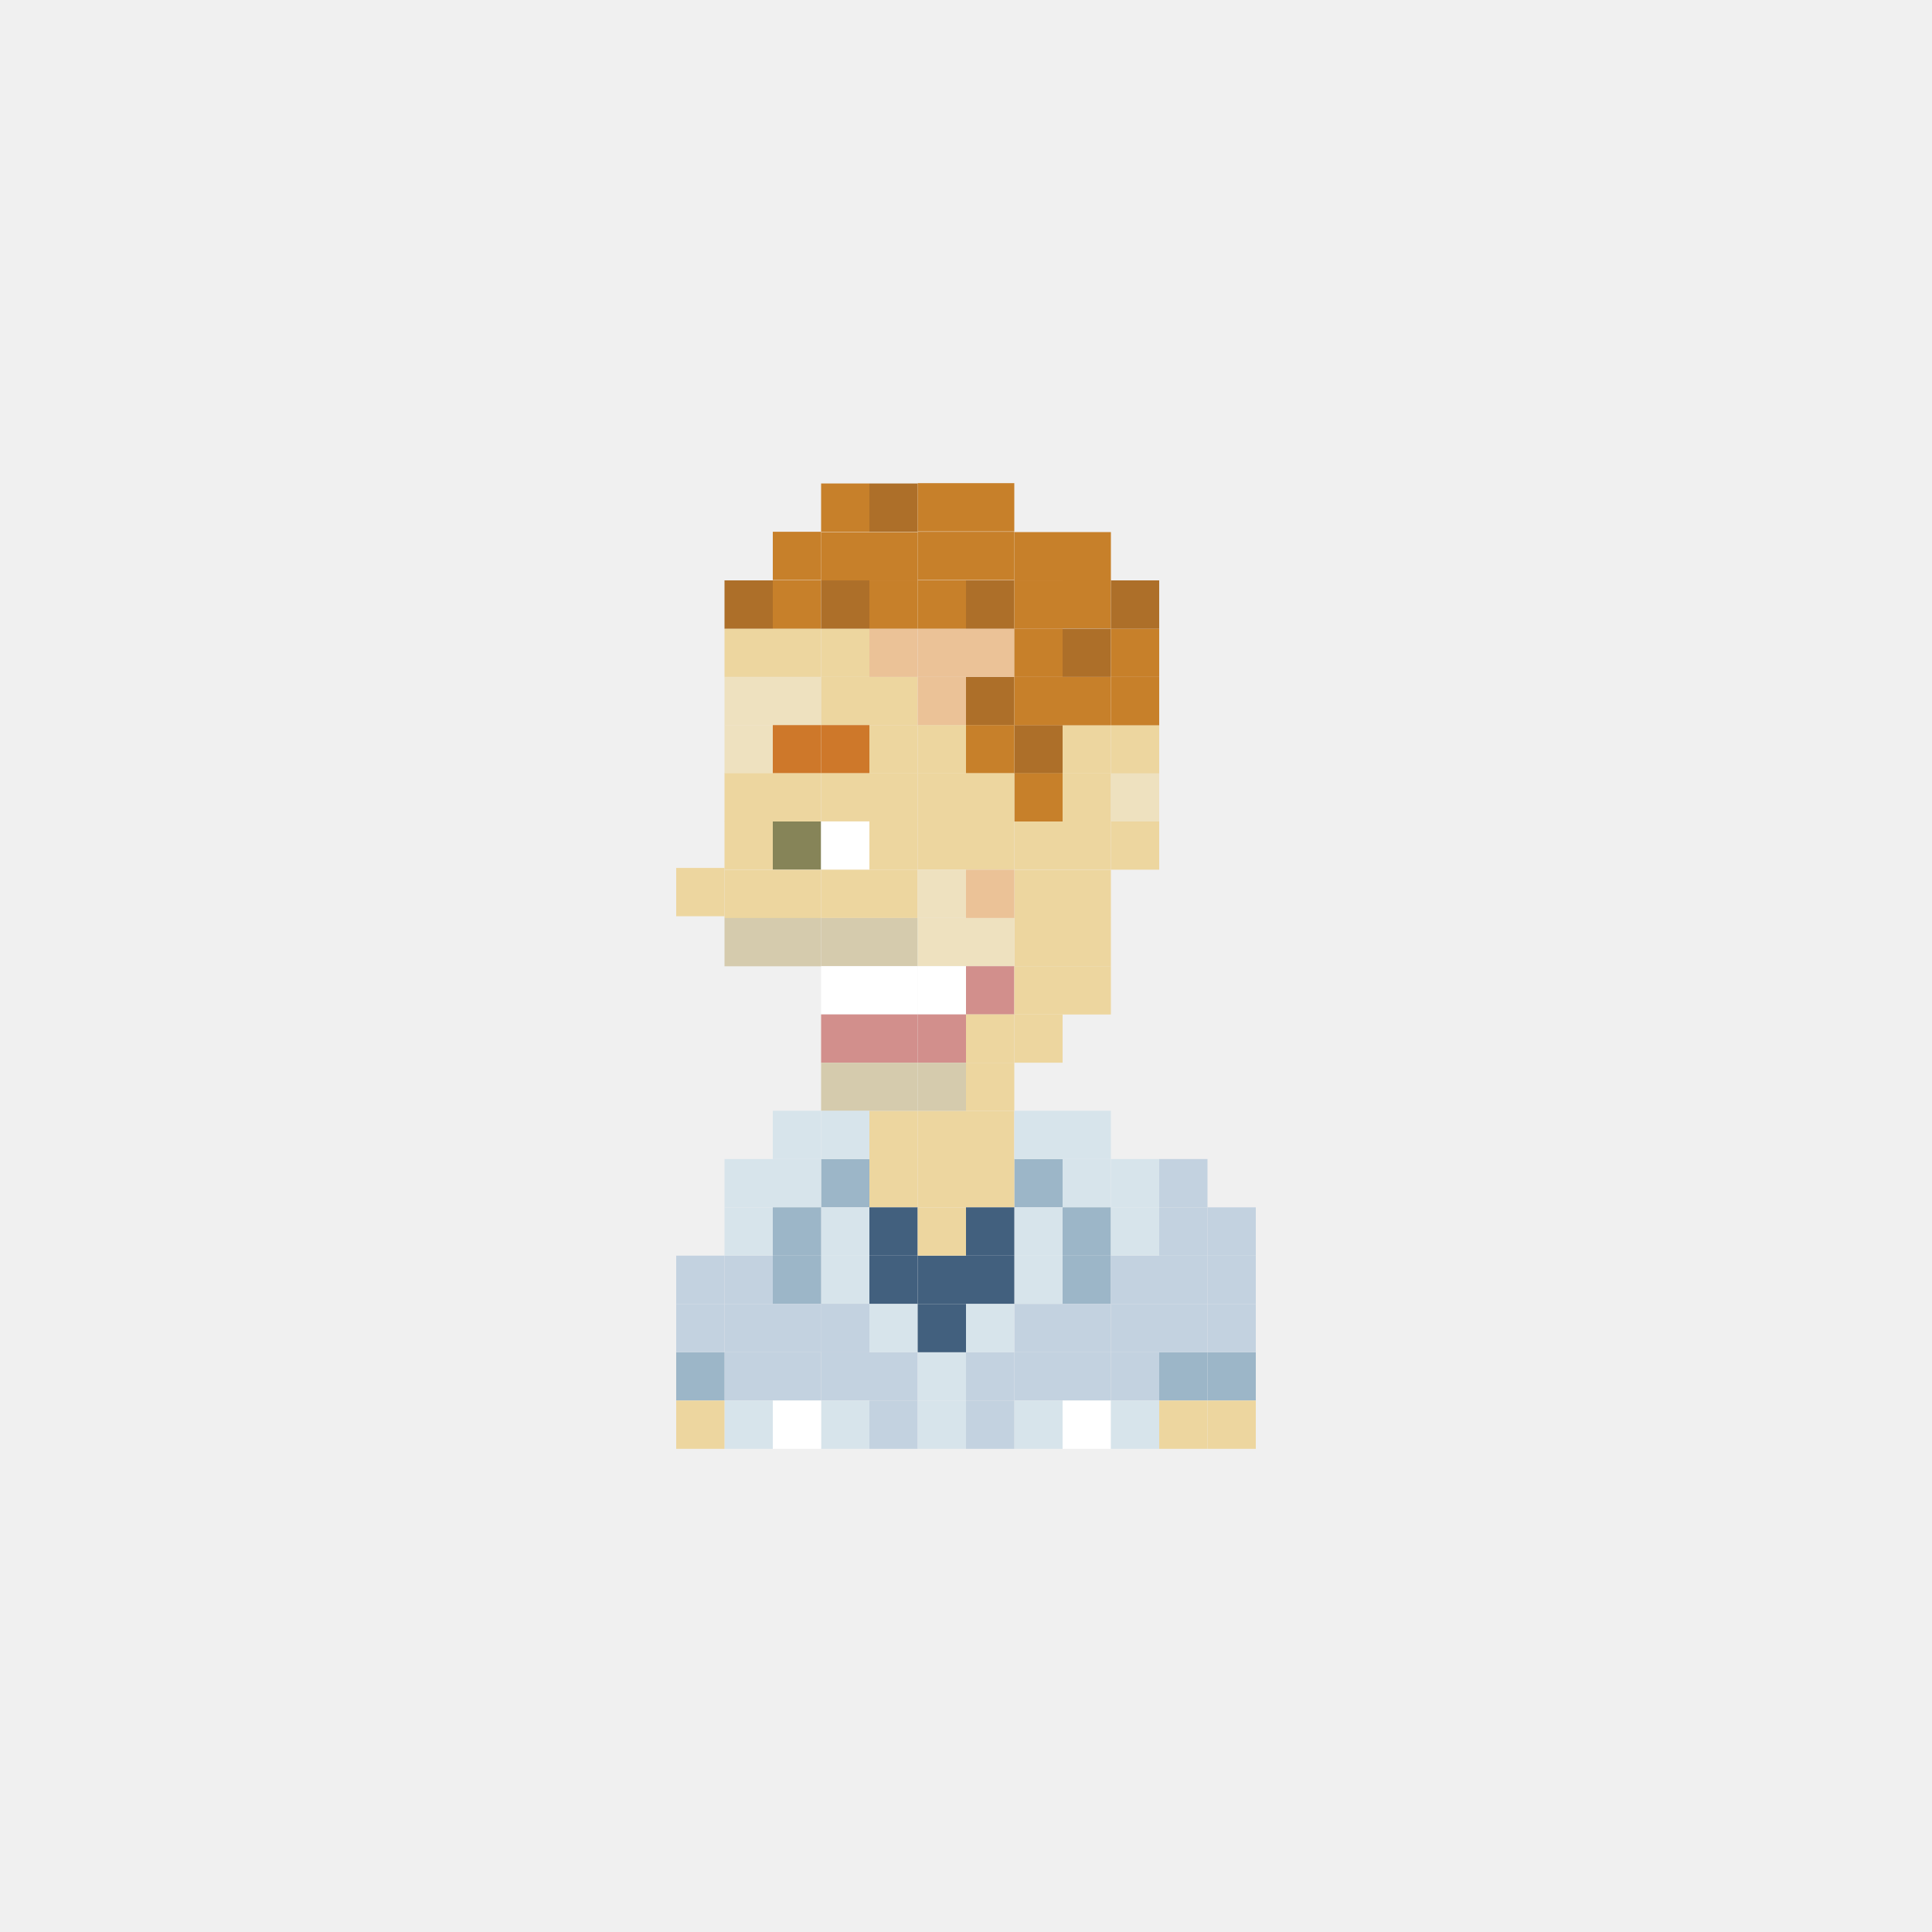
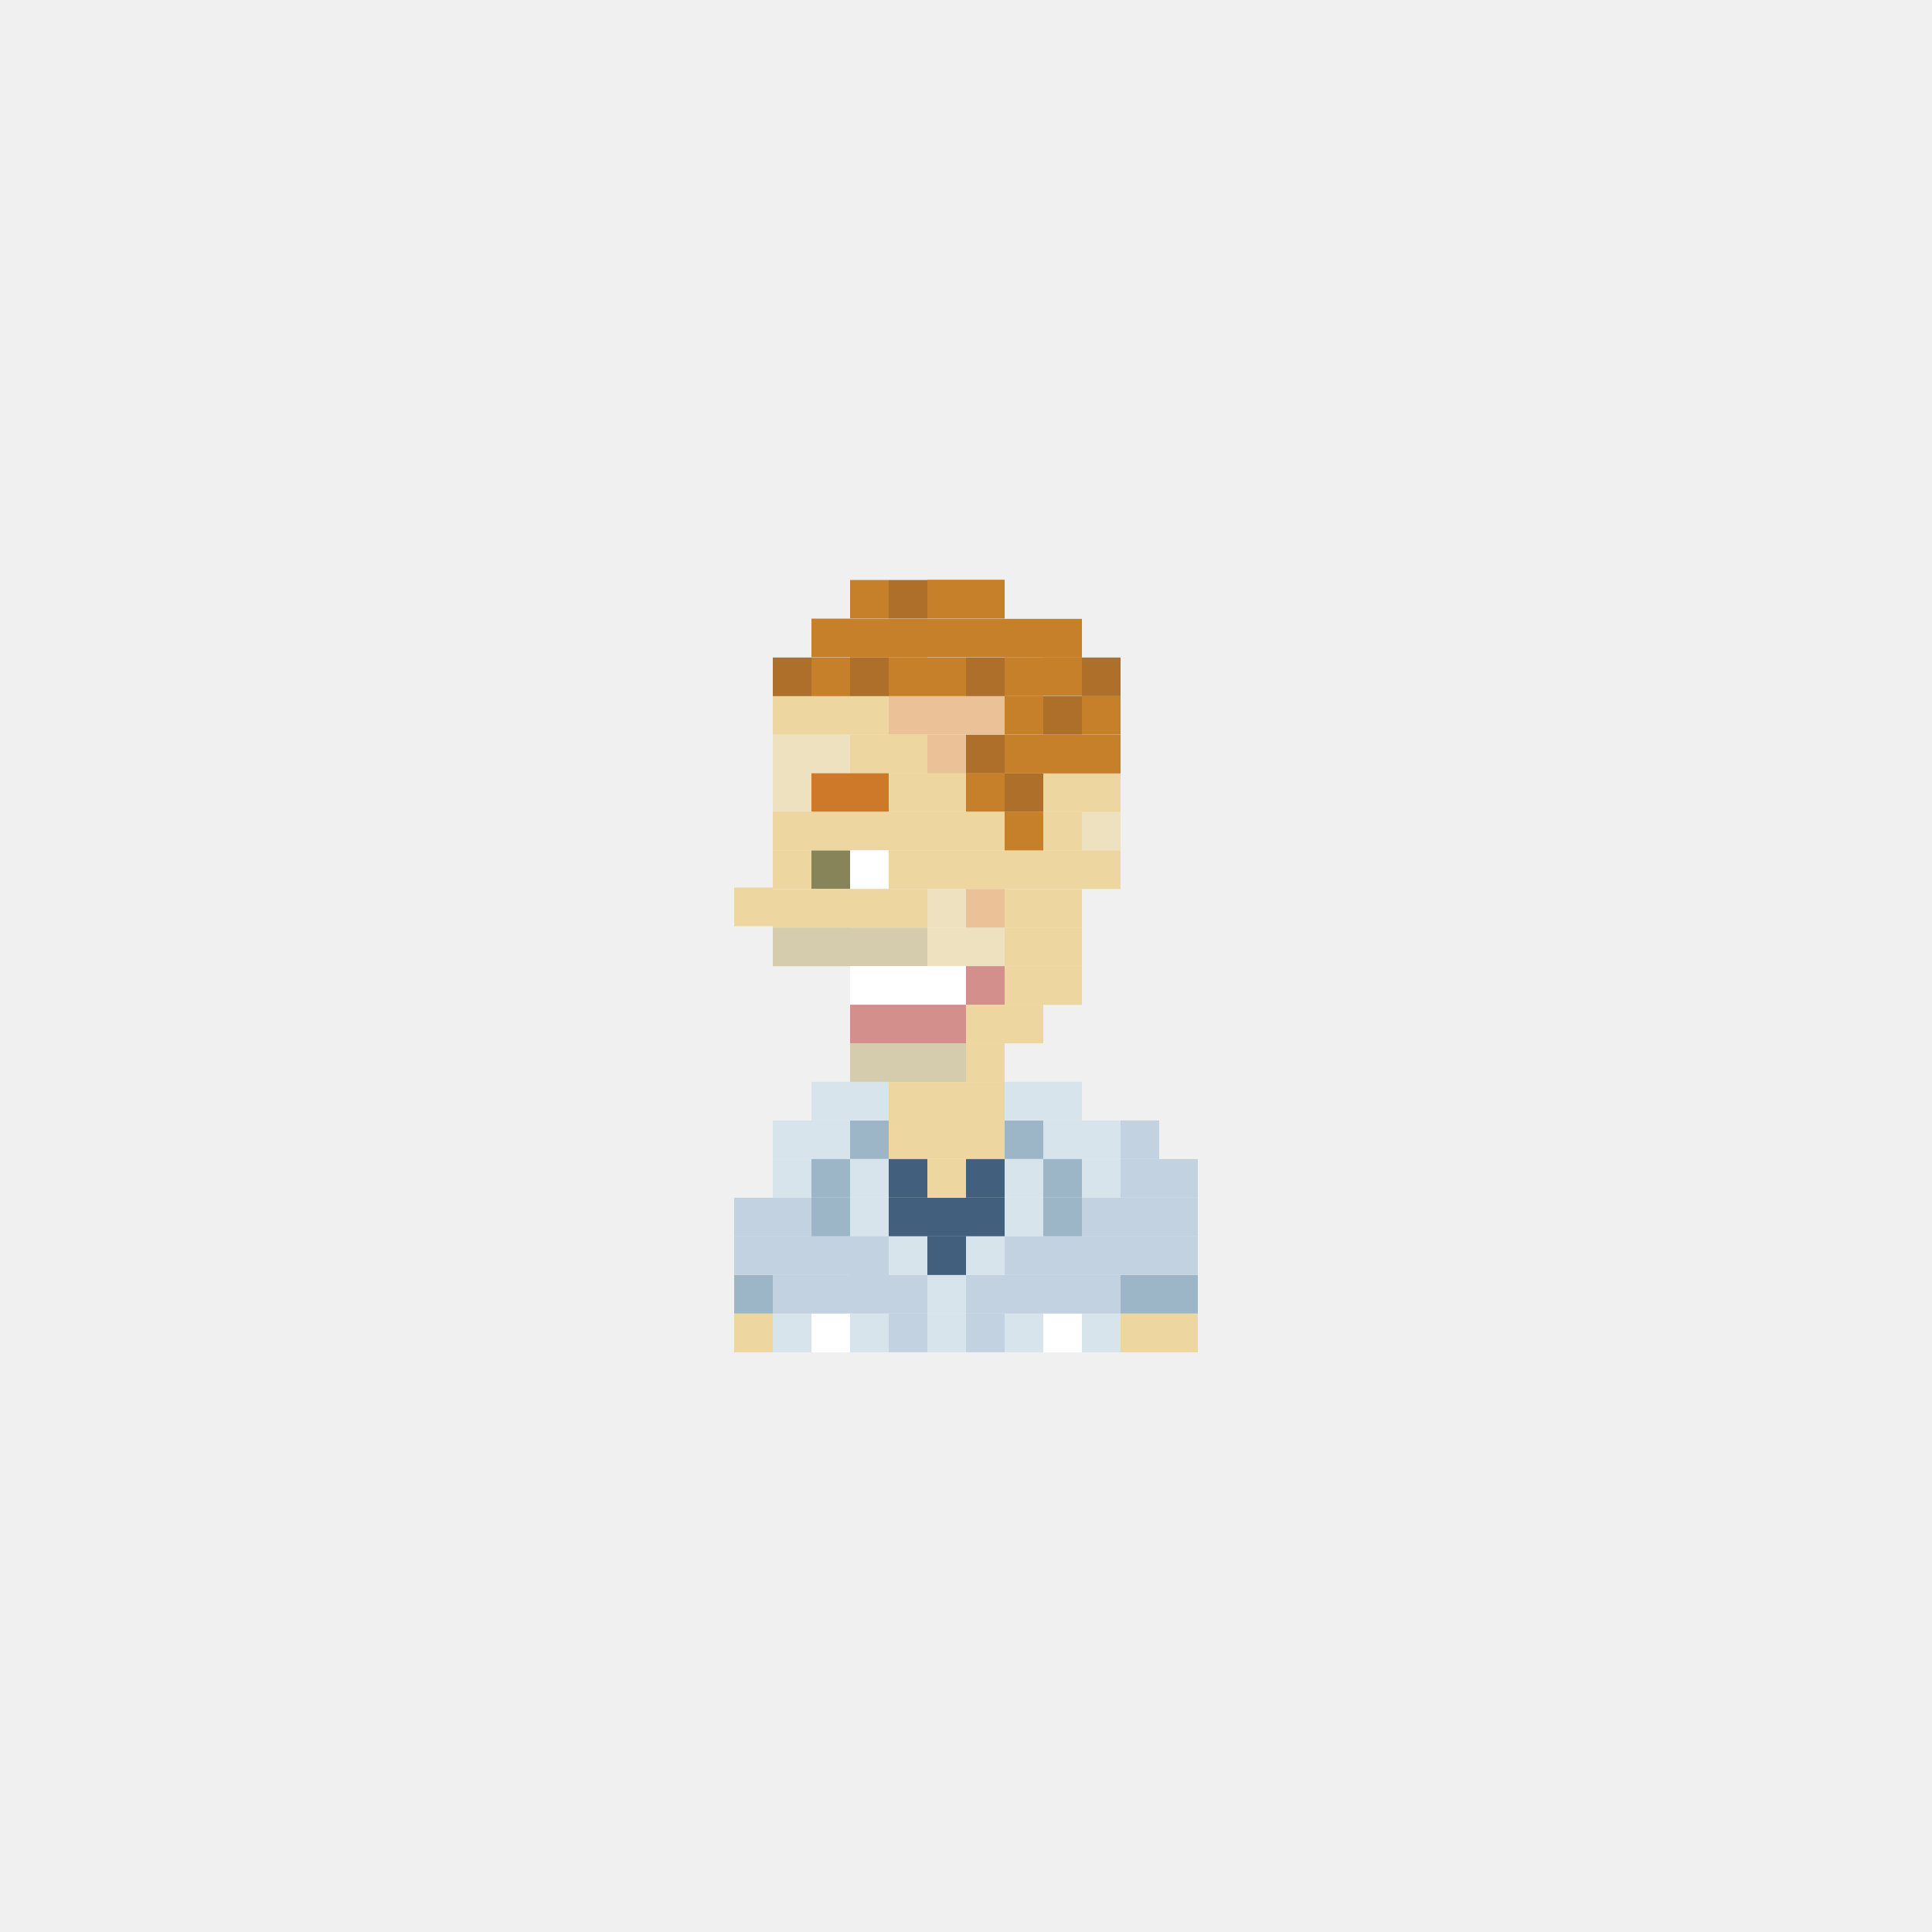
<svg xmlns="http://www.w3.org/2000/svg" version="1.1" id="Layer_1" x="0px" y="0px" width="300px" height="300px" viewBox="0 0 300 300" enable-background="new 0 0 300 300" xml:space="preserve">
  <g>
-     <rect x="112.5" y="97.607" fill="#EDD69F" width="7.5" height="7.5" />
-     <rect x="120" y="97.607" fill="#EDD69F" width="7.5" height="7.5" />
-     <rect x="127.5" y="97.607" fill="#EDD69F" width="7.5" height="7.5" />
-     <rect x="135" y="97.607" fill="#EBC297" width="7.5" height="7.5" />
-     <rect x="142.5" y="97.607" fill="#EBC297" width="7.5" height="7.5" />
-     <rect x="150" y="97.607" fill="#EBC297" width="7.5" height="7.5" />
-     <rect x="112.5" y="105.122" fill="#EEE1BF" width="7.5" height="7.5" />
-     <rect x="120" y="105.122" fill="#EEE1BF" width="7.5" height="7.5" />
-     <rect x="112.5" y="112.593" fill="#EEE1BF" width="7.5" height="7.5" />
-     <rect x="120" y="112.593" fill="#CE782A" width="7.5" height="7.5" />
-     <rect x="112.5" y="127.544" fill="#EDD69F" width="7.5" height="7.5" />
-     <rect x="120" y="127.544" fill="#868458" width="7.5" height="7.5" />
-     <rect x="112.5" y="135.059" fill="#EDD69F" width="7.5" height="7.5" />
-     <rect x="120" y="135.059" fill="#EDD69F" width="7.5" height="7.5" />
-     <rect x="112.5" y="142.544" fill="#D5CBAD" width="7.5" height="7.5" />
-     <rect x="105" y="134.771" fill="#EDD69F" width="7.5" height="7.5" />
-     <rect x="120" y="142.544" fill="#D5CBAD" width="7.5" height="7.5" />
-     <rect x="135" y="142.544" fill="#D5CBAD" width="7.5" height="7.5" />
-     <rect x="127.5" y="142.544" fill="#D5CBAD" width="7.5" height="7.5" />
-     <rect x="142.5" y="142.544" fill="#EEE1BF" width="7.5" height="7.5" />
-     <rect x="157.5" y="142.544" fill="#EDD69F" width="7.5" height="7.5" />
-     <rect x="150" y="142.544" fill="#EEE1BF" width="7.5" height="7.5" />
-     <rect x="135" y="150.029" fill="#FFFFFF" width="7.5" height="7.5" />
-     <rect x="127.5" y="150.029" fill="#FFFFFF" width="7.5" height="7.5" />
-     <rect x="142.5" y="150.029" fill="#FFFFFF" width="7.5" height="7.5" />
-     <rect x="150" y="150.029" fill="#D28F8C" width="7.5" height="7.5" />
-     <rect x="135" y="157.515" fill="#D28F8C" width="7.5" height="7.5" />
-     <rect x="127.5" y="157.515" fill="#D28F8C" width="7.5" height="7.5" />
-     <rect x="142.5" y="157.515" fill="#D28F8C" width="7.5" height="7.5" />
-     <rect x="150" y="157.515" fill="#EDD69F" width="7.5" height="7.5" />
-     <rect x="135" y="165.015" fill="#D5CBAD" width="7.5" height="7.5" />
-     <rect x="127.5" y="165.015" fill="#D5CBAD" width="7.5" height="7.5" />
-     <rect x="142.5" y="165.015" fill="#D5CBAD" width="7.5" height="7.5" />
-     <rect x="135" y="172.515" fill="#EDD69F" width="7.5" height="7.5" />
-     <rect x="142.5" y="172.515" fill="#EDD69F" width="7.5" height="7.5" />
-     <rect x="150" y="172.515" fill="#EDD69F" width="7.5" height="7.5" />
-     <rect x="150" y="165.015" fill="#EDD69F" width="7.5" height="7.5" />
-     <rect x="165" y="142.544" fill="#EDD69F" width="7.5" height="7.5" />
-     <rect x="157.5" y="135.059" fill="#EDD69F" width="7.5" height="7.5" />
-     <rect x="165" y="135.059" fill="#EDD69F" width="7.5" height="7.5" />
-     <rect x="157.5" y="157.515" fill="#EDD69F" width="7.5" height="7.5" />
-     <rect x="157.5" y="150.029" fill="#EDD69F" width="7.5" height="7.5" />
-     <rect x="165" y="150.029" fill="#EDD69F" width="7.5" height="7.5" />
-     <rect x="157.5" y="127.544" fill="#EDD69F" width="7.5" height="7.5" />
-     <rect x="165" y="127.544" fill="#EDD69F" width="7.5" height="7.5" />
-     <rect x="157.5" y="112.593" fill="#AD6F29" width="7.5" height="7.5" />
-     <rect x="165" y="112.593" fill="#EDD69F" width="7.5" height="7.5" />
-     <rect x="172.5" y="127.544" fill="#EDD69F" width="7.5" height="7.5" />
-     <rect x="172.5" y="120.059" fill="#EEE1BF" width="7.5" height="7.5" />
-     <rect x="127.5" y="105.122" fill="#EDD69F" width="7.5" height="7.5" />
-     <rect x="135" y="105.122" fill="#EDD69F" width="7.5" height="7.5" />
-     <rect x="142.5" y="105.122" fill="#EBC297" width="7.5" height="7.5" />
-     <rect x="150" y="105.122" fill="#AD6F29" width="7.5" height="7.5" />
-     <rect x="127.5" y="112.593" fill="#CE782A" width="7.5" height="7.5" />
-     <rect x="135" y="112.593" fill="#EDD69F" width="7.5" height="7.5" />
-     <rect x="142.5" y="112.593" fill="#EDD69F" width="7.5" height="7.5" />
-     <rect x="150" y="112.593" fill="#C7802A" width="7.5" height="7.5" />
-     <rect x="112.5" y="120.059" fill="#EDD69F" width="7.5" height="7.5" />
-     <rect x="120" y="120.059" fill="#EDD69F" width="7.5" height="7.5" />
-     <rect x="157.5" y="120.059" fill="#C7802A" width="7.5" height="7.5" />
-     <rect x="165" y="120.059" fill="#EDD69F" width="7.5" height="7.5" />
-     <rect x="127.5" y="120.059" fill="#EDD69F" width="7.5" height="7.5" />
-     <rect x="135" y="120.059" fill="#EDD69F" width="7.5" height="7.5" />
-     <rect x="142.5" y="120.059" fill="#EDD69F" width="7.5" height="7.5" />
-     <rect x="150" y="120.059" fill="#EDD69F" width="7.5" height="7.5" />
-     <rect x="127.5" y="127.544" fill="#FFFFFF" width="7.5" height="7.5" />
-     <rect x="135" y="127.544" fill="#EDD69F" width="7.5" height="7.5" />
-     <rect x="142.5" y="127.544" fill="#EDD69F" width="7.5" height="7.5" />
-     <rect x="150" y="127.544" fill="#EDD69F" width="7.5" height="7.5" />
-     <rect x="127.5" y="135.044" fill="#EDD69F" width="7.5" height="7.5" />
-     <rect x="135" y="135.044" fill="#EDD69F" width="7.5" height="7.5" />
-     <rect x="142.5" y="135.044" fill="#EEE1BF" width="7.5" height="7.5" />
-     <rect x="150" y="135.044" fill="#EBC297" width="7.5" height="7.5" />
-     <rect x="157.5" y="97.607" fill="#C7802A" width="7.5" height="7.5" />
-     <rect x="165" y="97.607" fill="#AD6F29" width="7.5" height="7.5" />
-     <rect x="172.5" y="97.607" fill="#C7802A" width="7.5" height="7.5" />
-     <rect x="165" y="90.073" fill="#C7802A" width="7.5" height="7.5" />
-     <rect x="165" y="82.622" fill="#C7802A" width="7.5" height="7.5" />
-     <rect x="172.5" y="90.122" fill="#AD6F29" width="7.5" height="7.5" />
-     <rect x="112.5" y="90.122" fill="#AD6F29" width="7.5" height="7.5" />
-     <rect x="120" y="90.122" fill="#C7802A" width="7.5" height="7.5" />
-     <rect x="120" y="82.573" fill="#C7802A" width="7.5" height="7.5" />
-     <rect x="127.5" y="90.122" fill="#AD6F29" width="7.5" height="7.5" />
-     <rect x="127.5" y="82.622" fill="#C7802A" width="7.5" height="7.5" />
-     <rect x="135" y="90.122" fill="#C7802A" width="7.5" height="7.5" />
-     <rect x="135" y="82.622" fill="#C7802A" width="7.5" height="7.5" />
-     <rect x="142.5" y="90.122" fill="#C7802A" width="7.5" height="7.5" />
-     <rect x="142.5" y="82.573" fill="#C7802A" width="7.5" height="7.5" />
-     <rect x="150" y="82.573" fill="#C7802A" width="7.5" height="7.5" />
-     <rect x="150" y="90.122" fill="#AD6F29" width="7.5" height="7.5" />
-     <rect x="157.5" y="90.122" fill="#C7802A" width="7.5" height="7.5" />
-     <rect x="157.5" y="82.622" fill="#C7802A" width="7.5" height="7.5" />
-     <rect x="127.5" y="75.073" fill="#C7802A" width="7.5" height="7.5" />
-     <rect x="135" y="75.073" fill="#AD6F29" width="7.5" height="7.5" />
-     <rect x="142.5" y="75.024" fill="#C7802A" width="7.5" height="7.5" />
-     <rect x="150" y="75.024" fill="#C7802A" width="7.5" height="7.5" />
-     <rect x="157.5" y="105.122" fill="#C7802A" width="7.5" height="7.5" />
-     <rect x="165" y="105.122" fill="#C7802A" width="7.5" height="7.5" />
-     <rect x="172.5" y="112.593" fill="#EDD69F" width="7.5" height="7.5" />
-     <rect x="172.5" y="105.122" fill="#C7802A" width="7.5" height="7.5" />
-     <rect x="135" y="179.976" fill="#EDD69F" width="7.5" height="7.5" />
-     <rect x="142.5" y="179.976" fill="#EDD69F" width="7.5" height="7.5" />
-     <rect x="165" y="172.476" fill="#D7E4EB" width="7.5" height="7.5" />
-     <rect x="157.5" y="179.976" fill="#9CB6C8" width="7.5" height="7.5" />
-     <rect x="157.5" y="172.476" fill="#D7E4EB" width="7.5" height="7.5" />
-     <rect x="150" y="179.976" fill="#EDD69F" width="7.5" height="7.5" />
-     <rect x="127.5" y="179.976" fill="#9CB6C8" width="7.5" height="7.5" />
-     <rect x="120" y="179.976" fill="#D7E4EB" width="7.5" height="7.5" />
-     <rect x="120" y="172.476" fill="#D7E4EB" width="7.5" height="7.5" />
-     <rect x="127.5" y="172.476" fill="#D7E4EB" width="7.5" height="7.5" />
-     <rect x="165" y="179.976" fill="#D7E4EB" width="7.5" height="7.5" />
-     <rect x="172.5" y="179.976" fill="#D7E4EB" width="7.5" height="7.5" />
-     <rect x="180" y="179.976" fill="#C3D2E0" width="7.5" height="7.5" />
-     <rect x="135" y="194.976" fill="#42607E" width="7.5" height="7.5" />
-     <rect x="142.5" y="194.976" fill="#42607E" width="7.5" height="7.5" />
-     <rect x="157.5" y="194.976" fill="#D7E4EB" width="7.5" height="7.5" />
-     <rect x="150" y="194.976" fill="#42607E" width="7.5" height="7.5" />
-     <rect x="127.5" y="194.976" fill="#D7E4EB" width="7.5" height="7.5" />
-     <rect x="127.5" y="202.476" fill="#C3D2E0" width="7.5" height="7.5" />
-     <rect x="120" y="194.976" fill="#9CB6C8" width="7.5" height="7.5" />
-     <rect x="112.5" y="194.976" fill="#C3D2E0" width="7.5" height="7.5" />
-     <rect x="165" y="194.976" fill="#9CB6C8" width="7.5" height="7.5" />
-     <rect x="172.5" y="194.976" fill="#C3D2E0" width="7.5" height="7.5" />
-     <rect x="180" y="194.976" fill="#C3D2E0" width="7.5" height="7.5" />
-     <rect x="187.5" y="194.976" fill="#C3D2E0" width="7.5" height="7.5" />
-     <rect x="135" y="209.976" fill="#C3D2E0" width="7.5" height="7.5" />
-     <rect x="142.5" y="209.976" fill="#D7E4EB" width="7.5" height="7.5" />
-     <rect x="157.5" y="209.976" fill="#C3D2E0" width="7.5" height="7.5" />
-     <rect x="150" y="209.976" fill="#C3D2E0" width="7.5" height="7.5" />
-     <rect x="127.5" y="209.976" fill="#C3D2E0" width="7.5" height="7.5" />
-     <rect x="120" y="209.976" fill="#C3D2E0" width="7.5" height="7.5" />
-     <rect x="112.5" y="209.976" fill="#C3D2E0" width="7.5" height="7.5" />
-     <rect x="165" y="209.976" fill="#C3D2E0" width="7.5" height="7.5" />
-     <rect x="172.5" y="209.976" fill="#C3D2E0" width="7.5" height="7.5" />
-     <rect x="180" y="209.976" fill="#9CB6C8" width="7.5" height="7.5" />
-     <rect x="187.5" y="209.976" fill="#9CB6C8" width="7.5" height="7.5" />
-     <rect x="135" y="187.476" fill="#42607E" width="7.5" height="7.5" />
-     <rect x="142.5" y="187.476" fill="#EDD69F" width="7.5" height="7.5" />
-     <rect x="157.5" y="187.476" fill="#D7E4EB" width="7.5" height="7.5" />
-     <rect x="150" y="187.476" fill="#42607E" width="7.5" height="7.5" />
-     <rect x="127.5" y="187.476" fill="#D7E4EB" width="7.5" height="7.5" />
-     <rect x="120" y="187.476" fill="#9CB6C8" width="7.5" height="7.5" />
-     <rect x="112.5" y="187.476" fill="#D7E4EB" width="7.5" height="7.5" />
-     <rect x="112.5" y="179.976" fill="#D7E4EB" width="7.5" height="7.5" />
-     <rect x="165" y="187.476" fill="#9CB6C8" width="7.5" height="7.5" />
-     <rect x="172.5" y="187.476" fill="#D7E4EB" width="7.5" height="7.5" />
-     <rect x="180" y="187.476" fill="#C3D2E0" width="7.5" height="7.5" />
-     <rect x="187.5" y="187.476" fill="#C3D2E0" width="7.5" height="7.5" />
-     <rect x="135" y="202.476" fill="#D7E4EB" width="7.5" height="7.5" />
-     <rect x="142.5" y="202.476" fill="#42607E" width="7.5" height="7.5" />
-     <rect x="157.5" y="202.476" fill="#C3D2E0" width="7.5" height="7.5" />
-     <rect x="150" y="202.476" fill="#D7E4EB" width="7.5" height="7.5" />
-     <rect x="127.5" y="202.476" fill="#C3D2E0" width="7.5" height="7.5" />
-     <rect x="120" y="202.476" fill="#C3D2E0" width="7.5" height="7.5" />
-     <rect x="112.5" y="202.476" fill="#C3D2E0" width="7.5" height="7.5" />
-     <rect x="105" y="194.976" fill="#C3D2E0" width="7.5" height="7.5" />
-     <rect x="105" y="209.976" fill="#9CB6C8" width="7.5" height="7.5" />
-     <rect x="135" y="217.476" fill="#C3D2E0" width="7.5" height="7.5" />
-     <rect x="142.5" y="217.476" fill="#D7E4EB" width="7.5" height="7.5" />
-     <rect x="157.5" y="217.476" fill="#D7E4EB" width="7.5" height="7.5" />
-     <rect x="150" y="217.476" fill="#C3D2E0" width="7.5" height="7.5" />
-     <rect x="127.5" y="217.476" fill="#D7E4EB" width="7.5" height="7.5" />
-     <rect x="120" y="217.476" fill="#FFFFFF" width="7.5" height="7.5" />
-     <rect x="112.5" y="217.476" fill="#D7E4EB" width="7.5" height="7.5" />
-     <rect x="165" y="217.476" fill="#FFFFFF" width="7.5" height="7.5" />
-     <rect x="172.5" y="217.476" fill="#D7E4EB" width="7.5" height="7.5" />
-     <rect x="180" y="217.476" fill="#EDD69F" width="7.5" height="7.5" />
-     <rect x="187.5" y="217.476" fill="#EDD69F" width="7.5" height="7.5" />
-     <rect x="105" y="217.476" fill="#EDD69F" width="7.5" height="7.5" />
-     <rect x="105" y="202.476" fill="#C3D2E0" width="7.5" height="7.5" />
-     <rect x="165" y="202.476" fill="#C3D2E0" width="7.5" height="7.5" />
-     <rect x="172.5" y="202.476" fill="#C3D2E0" width="7.5" height="7.5" />
-     <rect x="180" y="202.476" fill="#C3D2E0" width="7.5" height="7.5" />
-     <rect x="187.5" y="202.476" fill="#C3D2E0" width="7.5" height="7.5" />
+     <rect x="120" y="108.086" fill="#EDD69F" width="6" height="6" />
+     <rect x="126" y="108.086" fill="#EDD69F" width="6" height="6" />
+     <rect x="132" y="108.086" fill="#EDD69F" width="6" height="6" />
+     <rect x="138" y="108.086" fill="#EBC297" width="6" height="6" />
+     <rect x="144" y="108.086" fill="#EBC297" width="6" height="6" />
+     <rect x="150" y="108.086" fill="#EBC297" width="6" height="6" />
+     <rect x="120" y="114.098" fill="#EEE1BF" width="6" height="6" />
+     <rect x="126" y="114.098" fill="#EEE1BF" width="6" height="6" />
+     <rect x="120" y="120.074" fill="#EEE1BF" width="6" height="6" />
+     <rect x="126" y="120.074" fill="#CE782A" width="6" height="6" />
+     <rect x="120" y="132.035" fill="#EDD69F" width="6" height="6" />
+     <rect x="126" y="132.035" fill="#868458" width="6" height="6" />
+     <rect x="120" y="138.047" fill="#EDD69F" width="6" height="6" />
+     <rect x="126" y="138.047" fill="#EDD69F" width="6" height="6" />
+     <rect x="120" y="144.035" fill="#D5CBAD" width="6" height="6" />
+     <rect x="114" y="137.816" fill="#EDD69F" width="6" height="6" />
+     <rect x="126" y="144.035" fill="#D5CBAD" width="6" height="6" />
+     <rect x="138" y="144.035" fill="#D5CBAD" width="6" height="6" />
+     <rect x="132" y="144.035" fill="#D5CBAD" width="6" height="6" />
+     <rect x="144" y="144.035" fill="#EEE1BF" width="6" height="6" />
+     <rect x="156" y="144.035" fill="#EDD69F" width="6" height="6" />
+     <rect x="150" y="144.035" fill="#EEE1BF" width="6" height="6" />
+     <rect x="138" y="150.023" fill="#FFFFFF" width="6" height="6" />
+     <rect x="132" y="150.023" fill="#FFFFFF" width="6" height="6" />
+     <rect x="144" y="150.023" fill="#FFFFFF" width="6" height="6" />
+     <rect x="150" y="150.023" fill="#D28F8C" width="6" height="6" />
+     <rect x="138" y="156.012" fill="#D28F8C" width="6" height="6" />
+     <rect x="132" y="156.012" fill="#D28F8C" width="6" height="6" />
+     <rect x="144" y="156.012" fill="#D28F8C" width="6" height="6" />
+     <rect x="150" y="156.012" fill="#EDD69F" width="6" height="6" />
+     <rect x="138" y="162.012" fill="#D5CBAD" width="6" height="6" />
+     <rect x="132" y="162.012" fill="#D5CBAD" width="6" height="6" />
+     <rect x="144" y="162.012" fill="#D5CBAD" width="6" height="6" />
+     <rect x="138" y="168.012" fill="#EDD69F" width="6" height="6" />
+     <rect x="144" y="168.012" fill="#EDD69F" width="6" height="6" />
+     <rect x="150" y="168.012" fill="#EDD69F" width="6" height="6" />
+     <rect x="150" y="162.012" fill="#EDD69F" width="6" height="6" />
+     <rect x="162" y="144.035" fill="#EDD69F" width="6" height="6" />
+     <rect x="156" y="138.047" fill="#EDD69F" width="6" height="6" />
+     <rect x="162" y="138.047" fill="#EDD69F" width="6" height="6" />
+     <rect x="156" y="156.012" fill="#EDD69F" width="6" height="6" />
+     <rect x="156" y="150.023" fill="#EDD69F" width="6" height="6" />
+     <rect x="162" y="150.023" fill="#EDD69F" width="6" height="6" />
+     <rect x="156" y="132.035" fill="#EDD69F" width="6" height="6" />
+     <rect x="162" y="132.035" fill="#EDD69F" width="6" height="6" />
+     <rect x="156" y="120.074" fill="#AD6F29" width="6" height="6" />
+     <rect x="162" y="120.074" fill="#EDD69F" width="6" height="6" />
+     <rect x="168" y="132.035" fill="#EDD69F" width="6" height="6" />
+     <rect x="168" y="126.047" fill="#EEE1BF" width="6" height="6" />
+     <rect x="132" y="114.098" fill="#EDD69F" width="6" height="6" />
+     <rect x="138" y="114.098" fill="#EDD69F" width="6" height="6" />
+     <rect x="144" y="114.098" fill="#EBC297" width="6" height="6" />
+     <rect x="150" y="114.098" fill="#AD6F29" width="6" height="6" />
+     <rect x="132" y="120.074" fill="#CE782A" width="6" height="6" />
+     <rect x="138" y="120.074" fill="#EDD69F" width="6" height="6" />
+     <rect x="144" y="120.074" fill="#EDD69F" width="6" height="6" />
+     <rect x="150" y="120.074" fill="#C7802A" width="6" height="6" />
+     <rect x="120" y="126.047" fill="#EDD69F" width="6" height="6" />
+     <rect x="126" y="126.047" fill="#EDD69F" width="6" height="6" />
+     <rect x="156" y="126.047" fill="#C7802A" width="6" height="6" />
+     <rect x="162" y="126.047" fill="#EDD69F" width="6" height="6" />
+     <rect x="132" y="126.047" fill="#EDD69F" width="6" height="6" />
+     <rect x="138" y="126.047" fill="#EDD69F" width="6" height="6" />
+     <rect x="144" y="126.047" fill="#EDD69F" width="6" height="6" />
+     <rect x="150" y="126.047" fill="#EDD69F" width="6" height="6" />
+     <rect x="132" y="132.035" fill="#FFFFFF" width="6" height="6" />
+     <rect x="138" y="132.035" fill="#EDD69F" width="6" height="6" />
+     <rect x="144" y="132.035" fill="#EDD69F" width="6" height="6" />
+     <rect x="150" y="132.035" fill="#EDD69F" width="6" height="6" />
+     <rect x="132" y="138.035" fill="#EDD69F" width="6" height="6" />
+     <rect x="138" y="138.035" fill="#EDD69F" width="6" height="6" />
+     <rect x="144" y="138.035" fill="#EEE1BF" width="6" height="6" />
+     <rect x="150" y="138.035" fill="#EBC297" width="6" height="6" />
+     <rect x="156" y="108.086" fill="#C7802A" width="6" height="6" />
+     <rect x="162" y="108.086" fill="#AD6F29" width="6" height="6" />
+     <rect x="168" y="108.086" fill="#C7802A" width="6" height="6" />
+     <rect x="162" y="102.059" fill="#C7802A" width="6" height="6" />
+     <rect x="162" y="96.098" fill="#C7802A" width="6" height="6" />
+     <rect x="168" y="102.098" fill="#AD6F29" width="6" height="6" />
+     <rect x="120" y="102.098" fill="#AD6F29" width="6" height="6" />
+     <rect x="126" y="102.098" fill="#C7802A" width="6" height="6" />
+     <rect x="126" y="96.059" fill="#C7802A" width="6" height="6" />
+     <rect x="132" y="102.098" fill="#AD6F29" width="6" height="6" />
+     <rect x="132" y="96.098" fill="#C7802A" width="6" height="6" />
+     <rect x="138" y="102.098" fill="#C7802A" width="6" height="6" />
+     <rect x="138" y="96.098" fill="#C7802A" width="6" height="6" />
+     <rect x="144" y="102.098" fill="#C7802A" width="6" height="6" />
+     <rect x="144" y="96.059" fill="#C7802A" width="6" height="6" />
+     <rect x="150" y="96.059" fill="#C7802A" width="6" height="6" />
+     <rect x="150" y="102.098" fill="#AD6F29" width="6" height="6" />
+     <rect x="156" y="102.098" fill="#C7802A" width="6" height="6" />
+     <rect x="156" y="96.098" fill="#C7802A" width="6" height="6" />
+     <rect x="132" y="90.059" fill="#C7802A" width="6" height="6" />
+     <rect x="138" y="90.059" fill="#AD6F29" width="6" height="6" />
+     <rect x="144" y="90.02" fill="#C7802A" width="6" height="6" />
+     <rect x="150" y="90.02" fill="#C7802A" width="6" height="6" />
+     <rect x="156" y="114.098" fill="#C7802A" width="6" height="6" />
+     <rect x="162" y="114.098" fill="#C7802A" width="6" height="6" />
+     <rect x="168" y="120.074" fill="#EDD69F" width="6" height="6" />
+     <rect x="168" y="114.098" fill="#C7802A" width="6" height="6" />
+     <rect x="138" y="173.98" fill="#EDD69F" width="6" height="6" />
+     <rect x="144" y="173.98" fill="#EDD69F" width="6" height="6" />
+     <rect x="162" y="167.98" fill="#D7E4EB" width="6" height="6" />
+     <rect x="156" y="173.98" fill="#9CB6C8" width="6" height="6" />
+     <rect x="156" y="167.98" fill="#D7E4EB" width="6" height="6" />
+     <rect x="150" y="173.98" fill="#EDD69F" width="6" height="6" />
+     <rect x="132" y="173.98" fill="#9CB6C8" width="6" height="6" />
+     <rect x="126" y="173.98" fill="#D7E4EB" width="6" height="6" />
+     <rect x="126" y="167.98" fill="#D7E4EB" width="6" height="6" />
+     <rect x="132" y="167.98" fill="#D7E4EB" width="6" height="6" />
+     <rect x="162" y="173.98" fill="#D7E4EB" width="6" height="6" />
+     <rect x="168" y="173.98" fill="#D7E4EB" width="6" height="6" />
+     <rect x="174" y="173.98" fill="#C3D2E0" width="6" height="6" />
+     <rect x="138" y="185.98" fill="#42607E" width="6" height="6" />
+     <rect x="144" y="185.98" fill="#42607E" width="6" height="6" />
+     <rect x="156" y="185.98" fill="#D7E4EB" width="6" height="6" />
+     <rect x="150" y="185.98" fill="#42607E" width="6" height="6" />
+     <rect x="132" y="185.98" fill="#D7E4EB" width="6" height="6" />
+     <rect x="132" y="191.98" fill="#C3D2E0" width="6" height="6" />
+     <rect x="126" y="185.98" fill="#9CB6C8" width="6" height="6" />
+     <rect x="120" y="185.98" fill="#C3D2E0" width="6" height="6" />
+     <rect x="162" y="185.98" fill="#9CB6C8" width="6" height="6" />
+     <rect x="168" y="185.98" fill="#C3D2E0" width="6" height="6" />
+     <rect x="174" y="185.98" fill="#C3D2E0" width="6" height="6" />
+     <rect x="180" y="185.98" fill="#C3D2E0" width="6" height="6" />
+     <rect x="138" y="197.98" fill="#C3D2E0" width="6" height="6" />
+     <rect x="144" y="197.98" fill="#D7E4EB" width="6" height="6" />
+     <rect x="156" y="197.98" fill="#C3D2E0" width="6" height="6" />
+     <rect x="150" y="197.98" fill="#C3D2E0" width="6" height="6" />
+     <rect x="132" y="197.98" fill="#C3D2E0" width="6" height="6" />
+     <rect x="126" y="197.98" fill="#C3D2E0" width="6" height="6" />
+     <rect x="120" y="197.98" fill="#C3D2E0" width="6" height="6" />
+     <rect x="162" y="197.98" fill="#C3D2E0" width="6" height="6" />
+     <rect x="168" y="197.98" fill="#C3D2E0" width="6" height="6" />
+     <rect x="174" y="197.98" fill="#9CB6C8" width="6" height="6" />
+     <rect x="180" y="197.98" fill="#9CB6C8" width="6" height="6" />
+     <rect x="138" y="179.98" fill="#42607E" width="6" height="6" />
+     <rect x="144" y="179.98" fill="#EDD69F" width="6" height="6" />
+     <rect x="156" y="179.98" fill="#D7E4EB" width="6" height="6" />
+     <rect x="150" y="179.98" fill="#42607E" width="6" height="6" />
+     <rect x="132" y="179.98" fill="#D7E4EB" width="6" height="6" />
+     <rect x="126" y="179.98" fill="#9CB6C8" width="6" height="6" />
+     <rect x="120" y="179.98" fill="#D7E4EB" width="6" height="6" />
+     <rect x="120" y="173.98" fill="#D7E4EB" width="6" height="6" />
+     <rect x="162" y="179.98" fill="#9CB6C8" width="6" height="6" />
+     <rect x="168" y="179.98" fill="#D7E4EB" width="6" height="6" />
+     <rect x="174" y="179.98" fill="#C3D2E0" width="6" height="6" />
+     <rect x="180" y="179.98" fill="#C3D2E0" width="6" height="6" />
+     <rect x="138" y="191.98" fill="#D7E4EB" width="6" height="6" />
+     <rect x="144" y="191.98" fill="#42607E" width="6" height="6" />
+     <rect x="156" y="191.98" fill="#C3D2E0" width="6" height="6" />
+     <rect x="150" y="191.98" fill="#D7E4EB" width="6" height="6" />
+     <rect x="132" y="191.98" fill="#C3D2E0" width="6" height="6" />
+     <rect x="126" y="191.98" fill="#C3D2E0" width="6" height="6" />
+     <rect x="120" y="191.98" fill="#C3D2E0" width="6" height="6" />
+     <rect x="114" y="185.98" fill="#C3D2E0" width="6" height="6" />
+     <rect x="114" y="197.98" fill="#9CB6C8" width="6" height="6" />
+     <rect x="138" y="203.98" fill="#C3D2E0" width="6" height="6" />
+     <rect x="144" y="203.98" fill="#D7E4EB" width="6" height="6" />
+     <rect x="156" y="203.98" fill="#D7E4EB" width="6" height="6" />
+     <rect x="150" y="203.98" fill="#C3D2E0" width="6" height="6" />
+     <rect x="132" y="203.98" fill="#D7E4EB" width="6" height="6" />
+     <rect x="126" y="203.98" fill="#FFFFFF" width="6" height="6" />
+     <rect x="120" y="203.98" fill="#D7E4EB" width="6" height="6" />
+     <rect x="162" y="203.98" fill="#FFFFFF" width="6" height="6" />
+     <rect x="168" y="203.98" fill="#D7E4EB" width="6" height="6" />
+     <rect x="174" y="203.98" fill="#EDD69F" width="6" height="6" />
+     <rect x="180" y="203.98" fill="#EDD69F" width="6" height="6" />
+     <rect x="114" y="203.98" fill="#EDD69F" width="6" height="6" />
+     <rect x="114" y="191.98" fill="#C3D2E0" width="6" height="6" />
+     <rect x="162" y="191.98" fill="#C3D2E0" width="6" height="6" />
+     <rect x="168" y="191.98" fill="#C3D2E0" width="6" height="6" />
+     <rect x="174" y="191.98" fill="#C3D2E0" width="6" height="6" />
+     <rect x="180" y="191.98" fill="#C3D2E0" width="6" height="6" />
  </g>
</svg>
